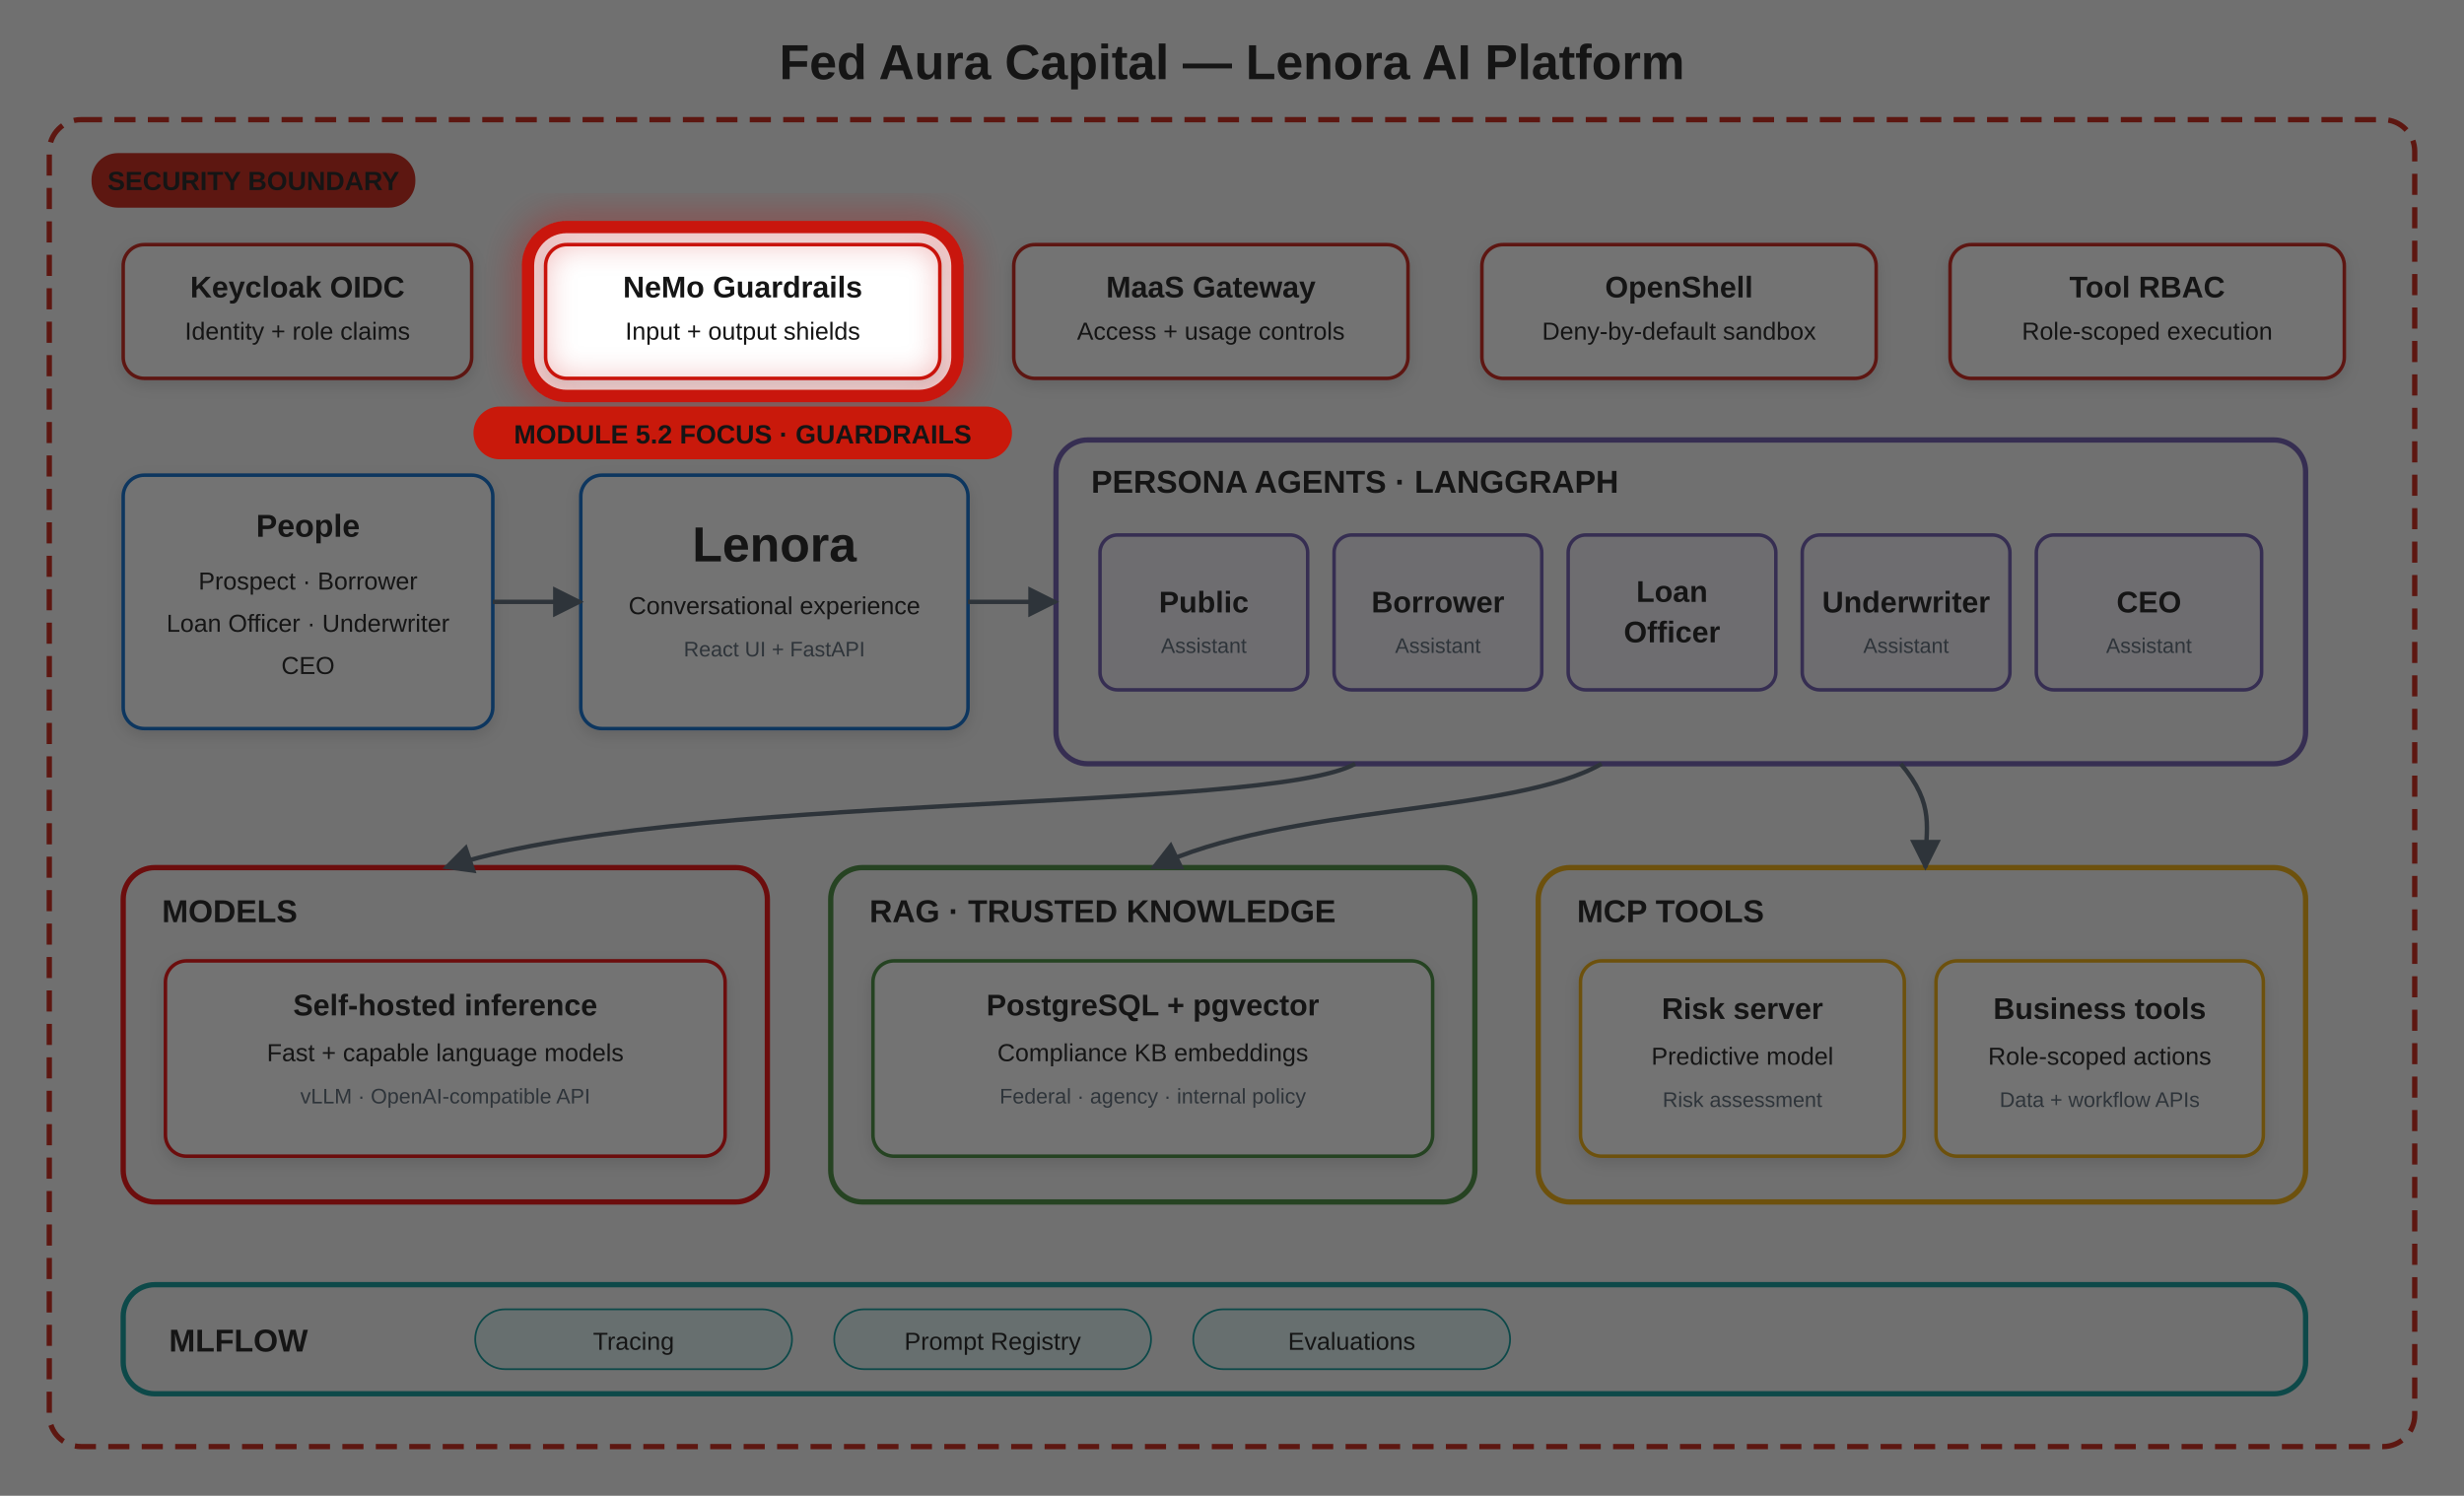
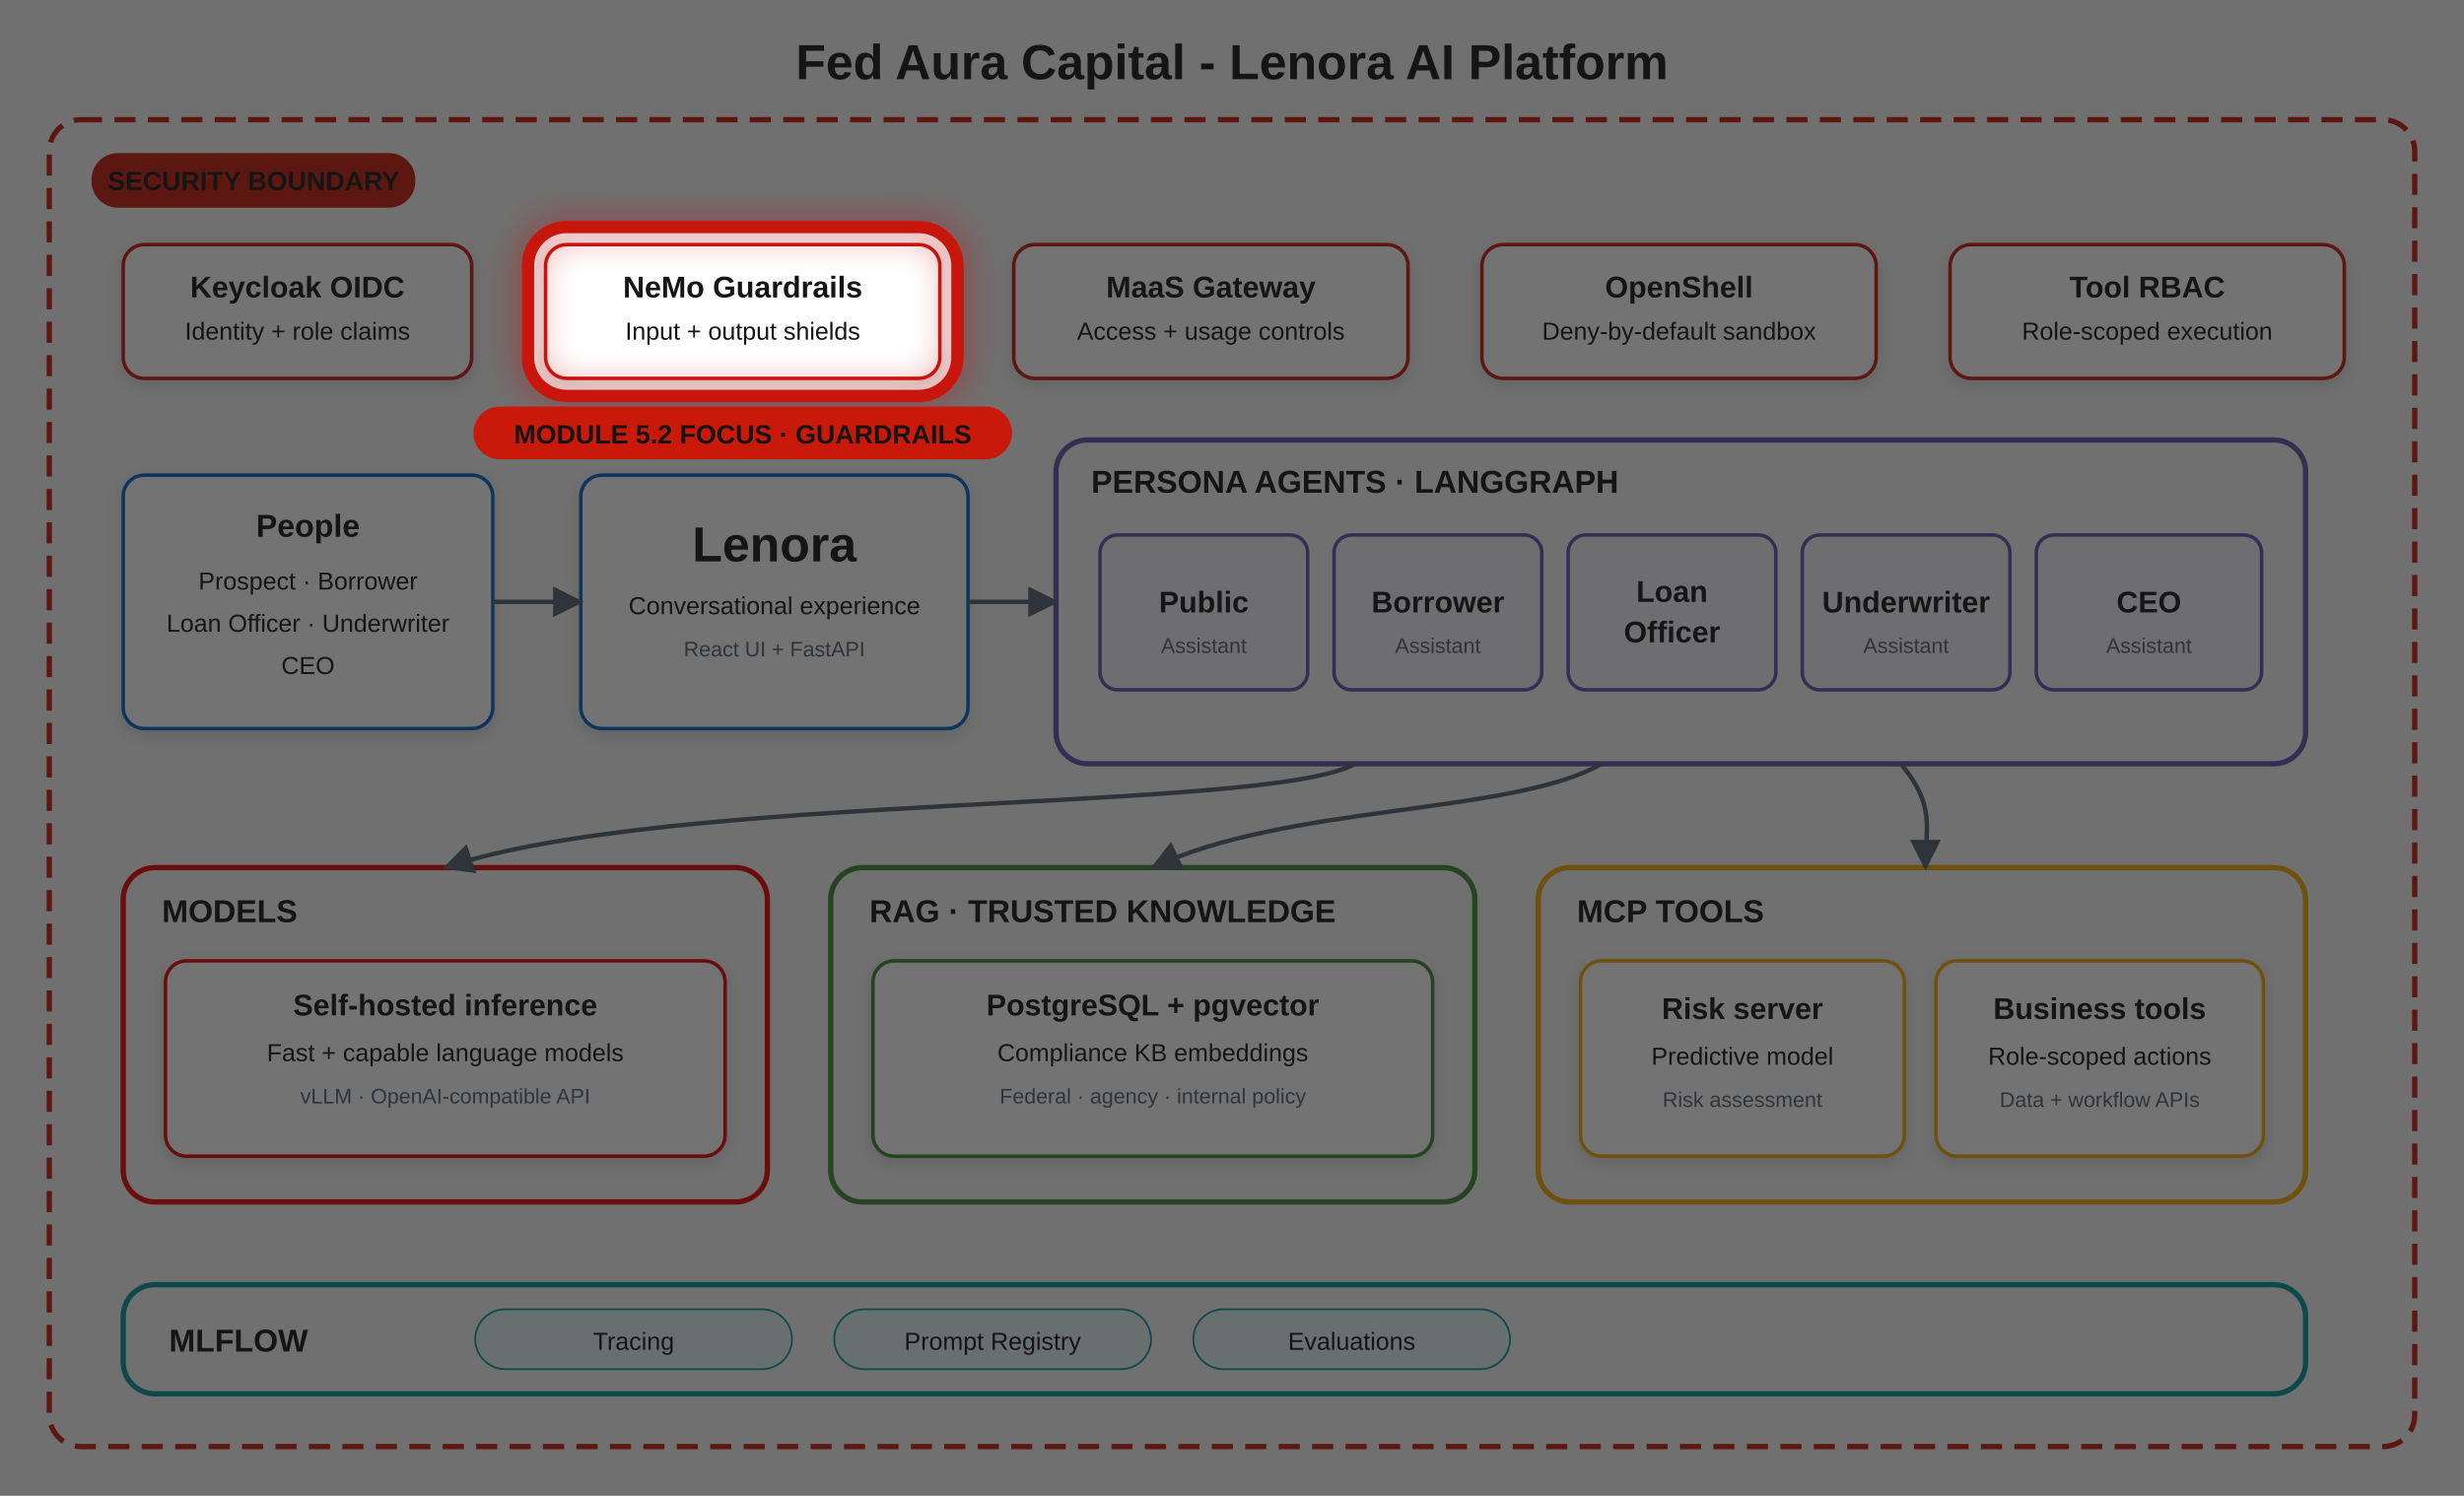
<svg xmlns="http://www.w3.org/2000/svg" width="1400" height="850" viewBox="0 0 1400 850" role="img" aria-labelledby="title desc">
  <defs>
    <mask id="spotlight-mask">
      <rect width="1400" height="850" fill="white" />
      <rect x="298" y="127" width="248" height="100" rx="24" fill="black" />
    </mask>
    <filter id="focus-shadow" x="-20%" y="-20%" width="140%" height="140%">
      <feDropShadow dx="0" dy="0" stdDeviation="10" flood-color="#c9190b" flood-opacity="0.7" />
    </filter>
  </defs>
  <svg width="1400" height="850" viewBox="0 0 1400 850" role="img" aria-labelledby="title desc">
    <defs>
      <marker id="arrow" viewBox="0 0 10 10" refX="9" refY="5" markerWidth="7" markerHeight="7" orient="auto-start-reverse">
        <path d="M 0 0 L 10 5 L 0 10 z" fill="#536270" />
      </marker>
      <filter id="shadow" x="-10%" y="-10%" width="120%" height="130%">
        <feDropShadow dx="0" dy="3" stdDeviation="4" flood-color="#151515" flood-opacity="0.14" />
      </filter>
      <style>
      text { font-family: RedHatText, "Red Hat Text", Arial, sans-serif; fill: #151515; }
      .title { font-size: 28px; font-weight: 700; }
      .layer-title { font-size: 18px; font-weight: 700; }
      .card-title { font-size: 17px; font-weight: 700; }
      .body { font-size: 14px; }
      .small { font-size: 12px; fill: #536270; }
      .flow { fill: none; stroke: #536270; stroke-width: 2.5; marker-end: url(#arrow); }
      .flow-dashed { fill: none; stroke: #536270; stroke-width: 2; stroke-dasharray: 7 6; marker-end: url(#arrow); }
      .card { fill: #fff; stroke-width: 2; rx: 12; filter: url(#shadow); }
      .focus-frame { fill: none; stroke-width: 3; rx: 18; }
    </style>
    </defs>
    <rect width="1400" height="850" fill="#f7f7f7" />
-     <text x="700" y="45" class="title" text-anchor="middle">Fed Aura Capital — Lenora AI Platform</text>
+     <text x="700" y="45" class="title" text-anchor="middle">Fed Aura Capital - Lenora AI Platform</text>
    <g id="security-layer">
      <rect x="28" y="68" width="1344" height="754" class="focus-frame" stroke="#c9190b" stroke-dasharray="12 7" />
      <rect x="52" y="87" width="184" height="31" rx="15" fill="#c9190b" />
      <text x="144" y="108" text-anchor="middle" font-size="15" font-weight="700" fill="#fff">SECURITY BOUNDARY</text>
      <g id="identity-security">
        <rect x="70" y="139" width="198" height="76" class="card" stroke="#c9190b" />
        <text x="169" y="169" class="card-title" text-anchor="middle">Keycloak OIDC</text>
        <text x="169" y="193" class="body" text-anchor="middle">Identity + role claims</text>
      </g>
      <g id="guardrails-security">
        <rect x="310" y="139" width="224" height="76" class="card" stroke="#c9190b" />
        <text x="422" y="169" class="card-title" text-anchor="middle">NeMo Guardrails</text>
        <text x="422" y="193" class="body" text-anchor="middle">Input + output shields</text>
      </g>
      <g id="gateway-security">
        <rect x="576" y="139" width="224" height="76" class="card" stroke="#c9190b" />
        <text x="688" y="169" class="card-title" text-anchor="middle">MaaS Gateway</text>
        <text x="688" y="193" class="body" text-anchor="middle">Access + usage controls</text>
      </g>
      <g id="sandbox-security">
        <rect x="842" y="139" width="224" height="76" class="card" stroke="#c9190b" />
        <text x="954" y="169" class="card-title" text-anchor="middle">OpenShell</text>
        <text x="954" y="193" class="body" text-anchor="middle">Deny-by-default sandbox</text>
      </g>
      <g id="tool-authorization-security">
        <rect x="1108" y="139" width="224" height="76" class="card" stroke="#c9190b" />
        <text x="1220" y="169" class="card-title" text-anchor="middle">Tool RBAC</text>
        <text x="1220" y="193" class="body" text-anchor="middle">Role-scoped execution</text>
      </g>
    </g>
    <g id="experience-layer">
      <rect x="70" y="270" width="210" height="144" class="card" stroke="#0066cc" />
      <text x="175" y="305" class="layer-title" text-anchor="middle">People</text>
      <text x="175" y="335" class="body" text-anchor="middle">Prospect · Borrower</text>
      <text x="175" y="359" class="body" text-anchor="middle">Loan Officer · Underwriter</text>
      <text x="175" y="383" class="body" text-anchor="middle">CEO</text>
      <rect x="330" y="270" width="220" height="144" class="card" stroke="#0066cc" fill="#e7f1fa" />
      <text x="440" y="319" font-size="28" font-weight="700" text-anchor="middle" fill="#0066cc">Lenora</text>
      <text x="440" y="349" class="body" text-anchor="middle">Conversational experience</text>
      <text x="440" y="373" class="small" text-anchor="middle">React UI + FastAPI</text>
      <path d="M 280 342 L 330 342" class="flow" />
    </g>
    <g id="agents-layer">
      <rect x="600" y="250" width="710" height="184" class="focus-frame" stroke="#6753ac" />
      <text x="620" y="280" class="layer-title" fill="#6753ac">PERSONA AGENTS · LANGGRAPH</text>
      <g fill="#f2f0f8" stroke="#6753ac" stroke-width="2">
        <rect x="625" y="304" width="118" height="88" rx="10" />
        <rect x="758" y="304" width="118" height="88" rx="10" />
        <rect x="891" y="304" width="118" height="88" rx="10" />
        <rect x="1024" y="304" width="118" height="88" rx="10" />
        <rect x="1157" y="304" width="128" height="88" rx="10" />
      </g>
      <text x="684" y="348" class="card-title" text-anchor="middle">Public</text>
      <text x="684" y="371" class="small" text-anchor="middle">Assistant</text>
      <text x="817" y="348" class="card-title" text-anchor="middle">Borrower</text>
      <text x="817" y="371" class="small" text-anchor="middle">Assistant</text>
      <text x="950" y="342" class="card-title" text-anchor="middle">Loan</text>
      <text x="950" y="365" class="card-title" text-anchor="middle">Officer</text>
      <text x="1083" y="348" class="card-title" text-anchor="middle">Underwriter</text>
      <text x="1083" y="371" class="small" text-anchor="middle">Assistant</text>
      <text x="1221" y="348" class="card-title" text-anchor="middle">CEO</text>
      <text x="1221" y="371" class="small" text-anchor="middle">Assistant</text>
      <path d="M 550 342 L 600 342" class="flow" />
    </g>
    <g id="models-layer">
      <rect x="70" y="493" width="366" height="190" class="focus-frame" stroke="#ee0000" />
      <text x="92" y="524" class="layer-title" fill="#c9190b">MODELS</text>
      <rect x="94" y="546" width="318" height="111" class="card" stroke="#ee0000" fill="#fff1f1" />
      <text x="253" y="577" class="card-title" text-anchor="middle">Self-hosted inference</text>
      <text x="253" y="603" class="body" text-anchor="middle">Fast + capable language models</text>
      <text x="253" y="627" class="small" text-anchor="middle">vLLM · OpenAI-compatible API</text>
    </g>
    <g id="rag-layer">
      <rect x="472" y="493" width="366" height="190" class="focus-frame" stroke="#3e8635" />
      <text x="494" y="524" class="layer-title" fill="#3e8635">RAG · TRUSTED KNOWLEDGE</text>
      <rect x="496" y="546" width="318" height="111" class="card" stroke="#3e8635" fill="#f3faf2" />
      <text x="655" y="577" class="card-title" text-anchor="middle">PostgreSQL + pgvector</text>
      <text x="655" y="603" class="body" text-anchor="middle">Compliance KB embeddings</text>
      <text x="655" y="627" class="small" text-anchor="middle">Federal · agency · internal policy</text>
    </g>
    <g id="mcp-tools-layer">
      <rect x="874" y="493" width="436" height="190" class="focus-frame" stroke="#f0ab00" />
      <text x="896" y="524" class="layer-title" fill="#9c6700">MCP TOOLS</text>
      <rect x="898" y="546" width="184" height="111" class="card" stroke="#f0ab00" fill="#fff8e5" />
      <text x="990" y="579" class="card-title" text-anchor="middle">Risk server</text>
      <text x="990" y="605" class="body" text-anchor="middle">Predictive model</text>
      <text x="990" y="629" class="small" text-anchor="middle">Risk assessment</text>
      <rect x="1100" y="546" width="186" height="111" class="card" stroke="#f0ab00" fill="#fff8e5" />
      <text x="1193" y="579" class="card-title" text-anchor="middle">Business tools</text>
      <text x="1193" y="605" class="body" text-anchor="middle">Role-scoped actions</text>
      <text x="1193" y="629" class="small" text-anchor="middle">Data + workflow APIs</text>
    </g>
    <path d="M 770 434 C 720 462, 380 450, 253 493" class="flow" />
    <path d="M 910 434 C 860 463, 730 457, 655 493" class="flow" />
    <path d="M 1080 434 C 1100 458, 1094 470, 1094 493" class="flow" />
    <g id="observability-layer">
      <rect x="70" y="730" width="1240" height="62" class="focus-frame" stroke="#009596" />
      <text x="96" y="768" class="layer-title" fill="#007878">MLFLOW</text>
      <rect x="270" y="744" width="180" height="34" rx="17" fill="#e0f5f5" stroke="#009596" />
      <text x="360" y="767" class="body" text-anchor="middle">Tracing</text>
      <rect x="474" y="744" width="180" height="34" rx="17" fill="#e0f5f5" stroke="#009596" />
      <text x="564" y="767" class="body" text-anchor="middle">Prompt Registry</text>
      <rect x="678" y="744" width="180" height="34" rx="17" fill="#e0f5f5" stroke="#009596" />
      <text x="768" y="767" class="body" text-anchor="middle">Evaluations</text>
    </g>
  </svg>
  <rect width="1400" height="850" fill="#151515" opacity="0.6" mask="url(#spotlight-mask)" />
  <g id="guardrails-focus" font-family="RedHatText, 'Red Hat Text', Arial, sans-serif">
    <rect x="300" y="129" width="244" height="96" rx="22" fill="none" stroke="#c9190b" stroke-width="7" filter="url(#focus-shadow)" />
    <rect x="269" y="231" width="306" height="30" rx="15" fill="#c9190b" />
    <text x="422" y="252" text-anchor="middle" font-size="15" font-weight="700" fill="#ffffff">MODULE 5.2 FOCUS · GUARDRAILS</text>
  </g>
</svg>
